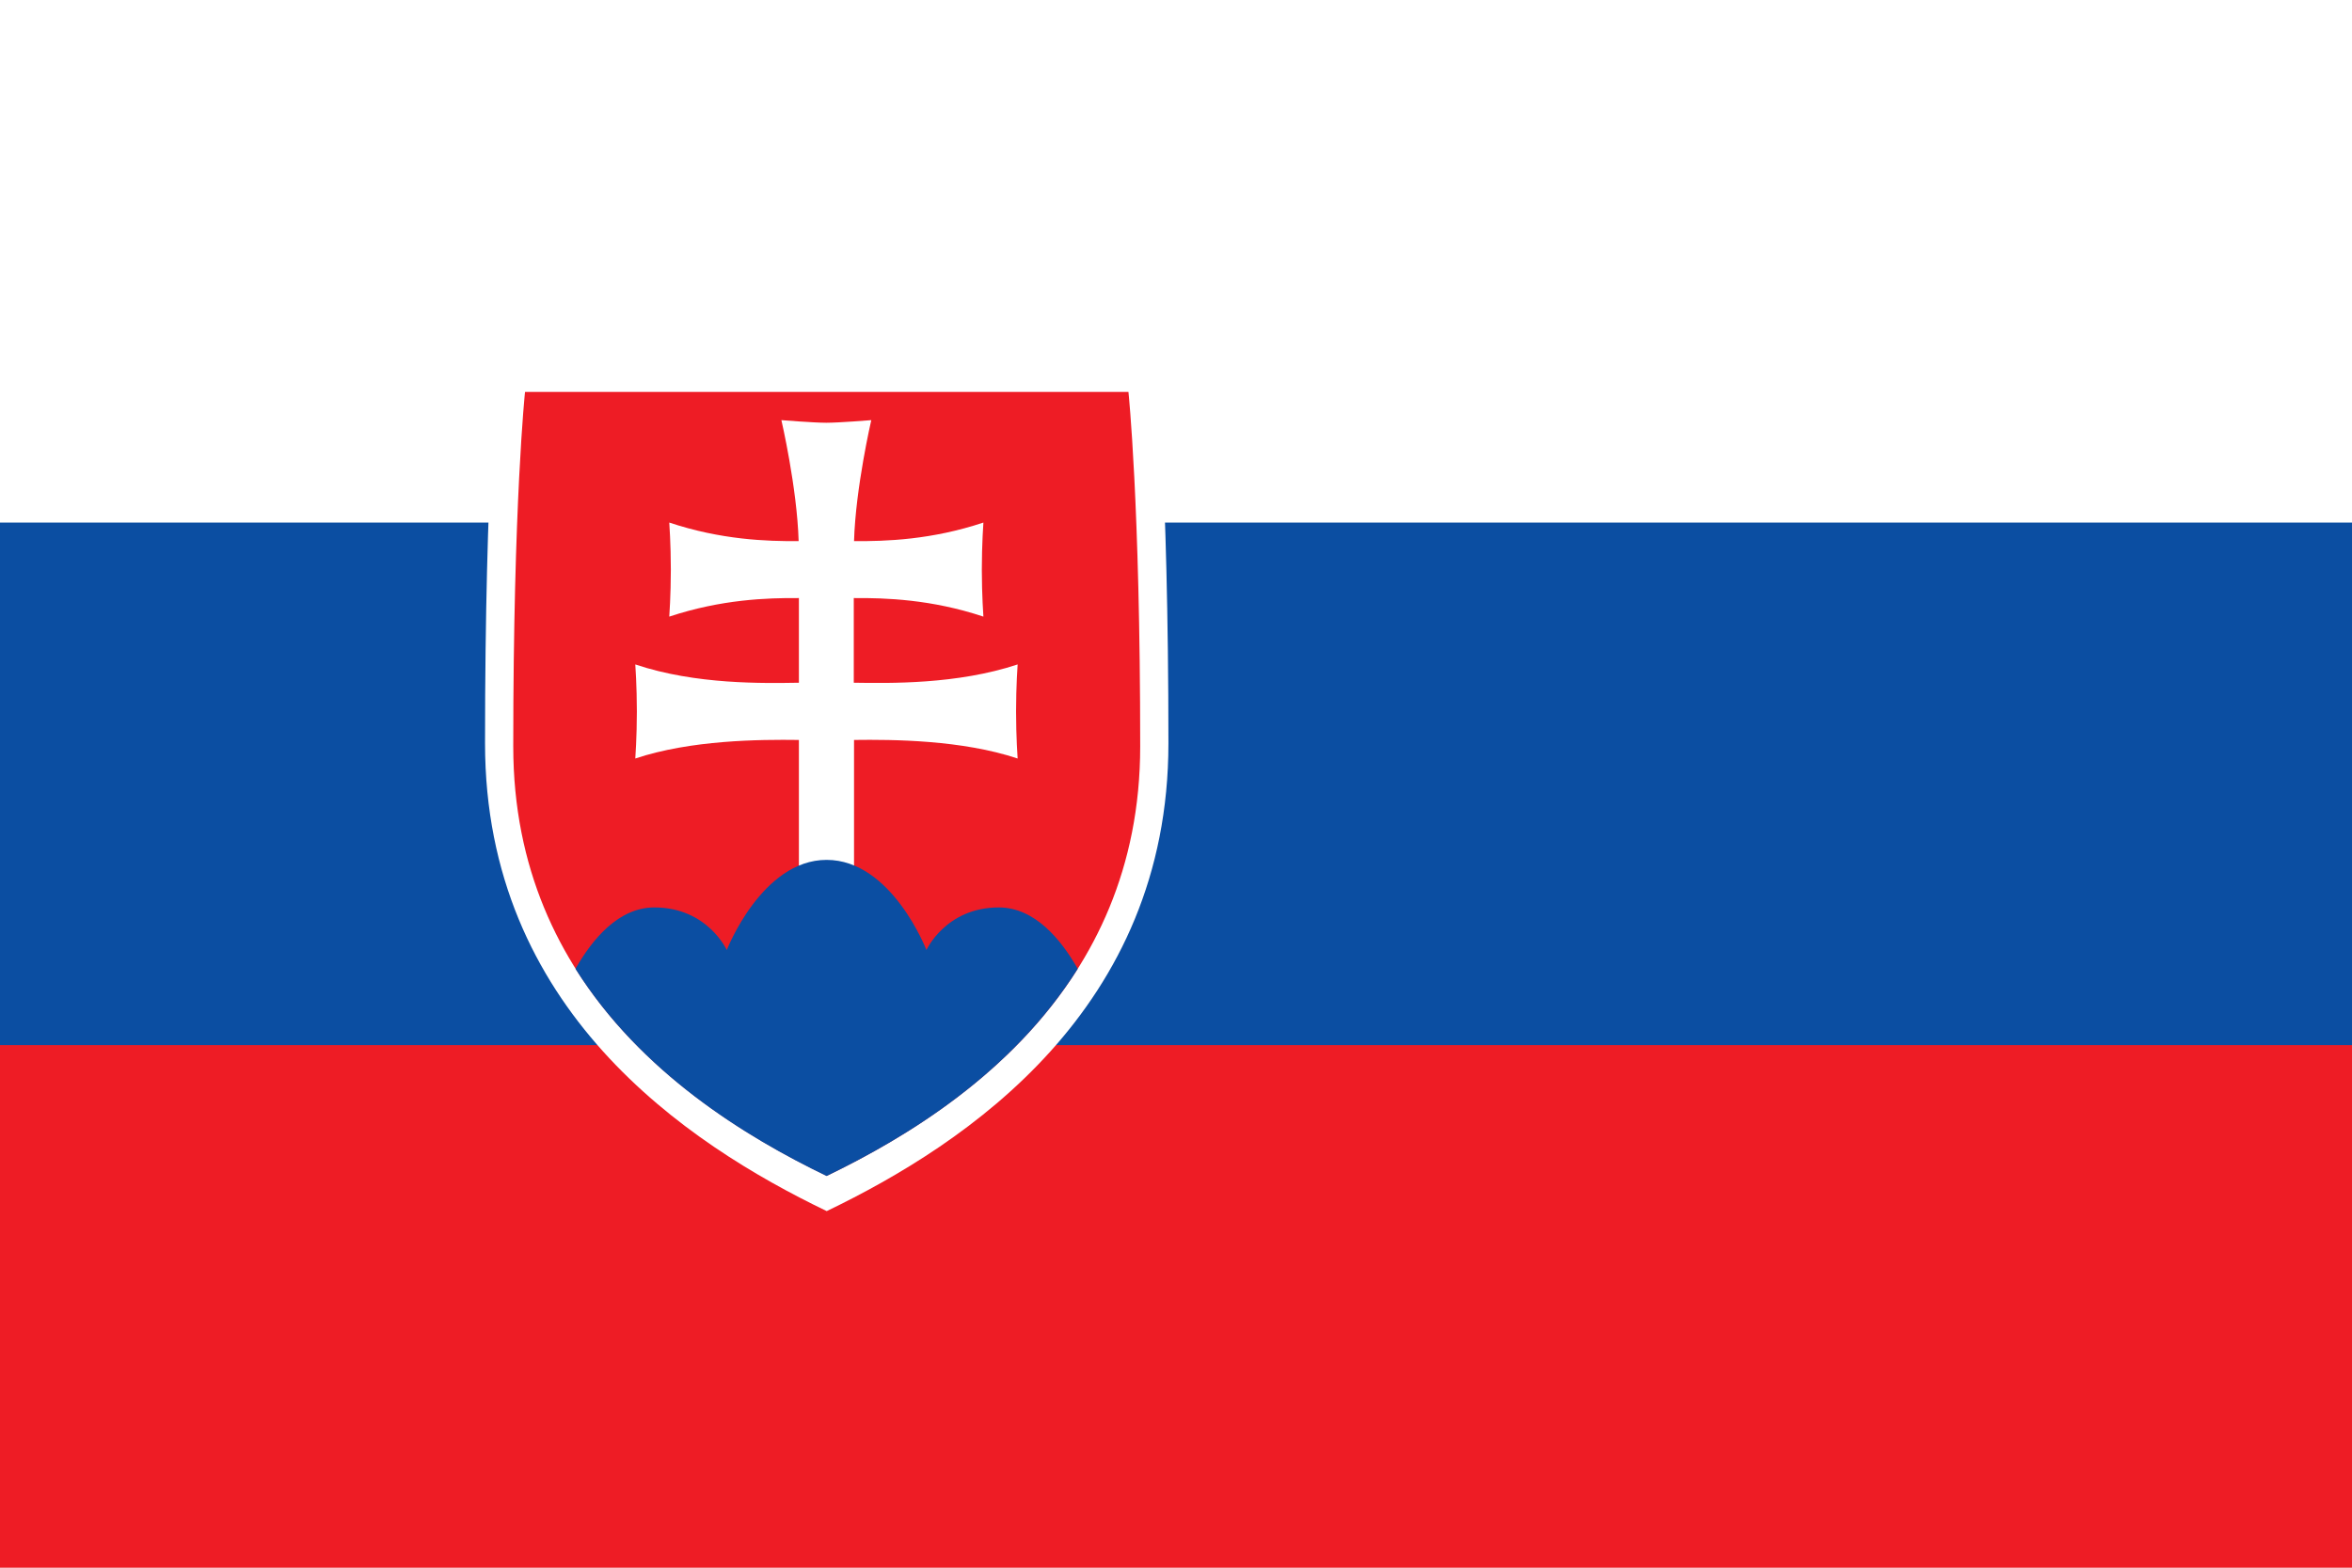
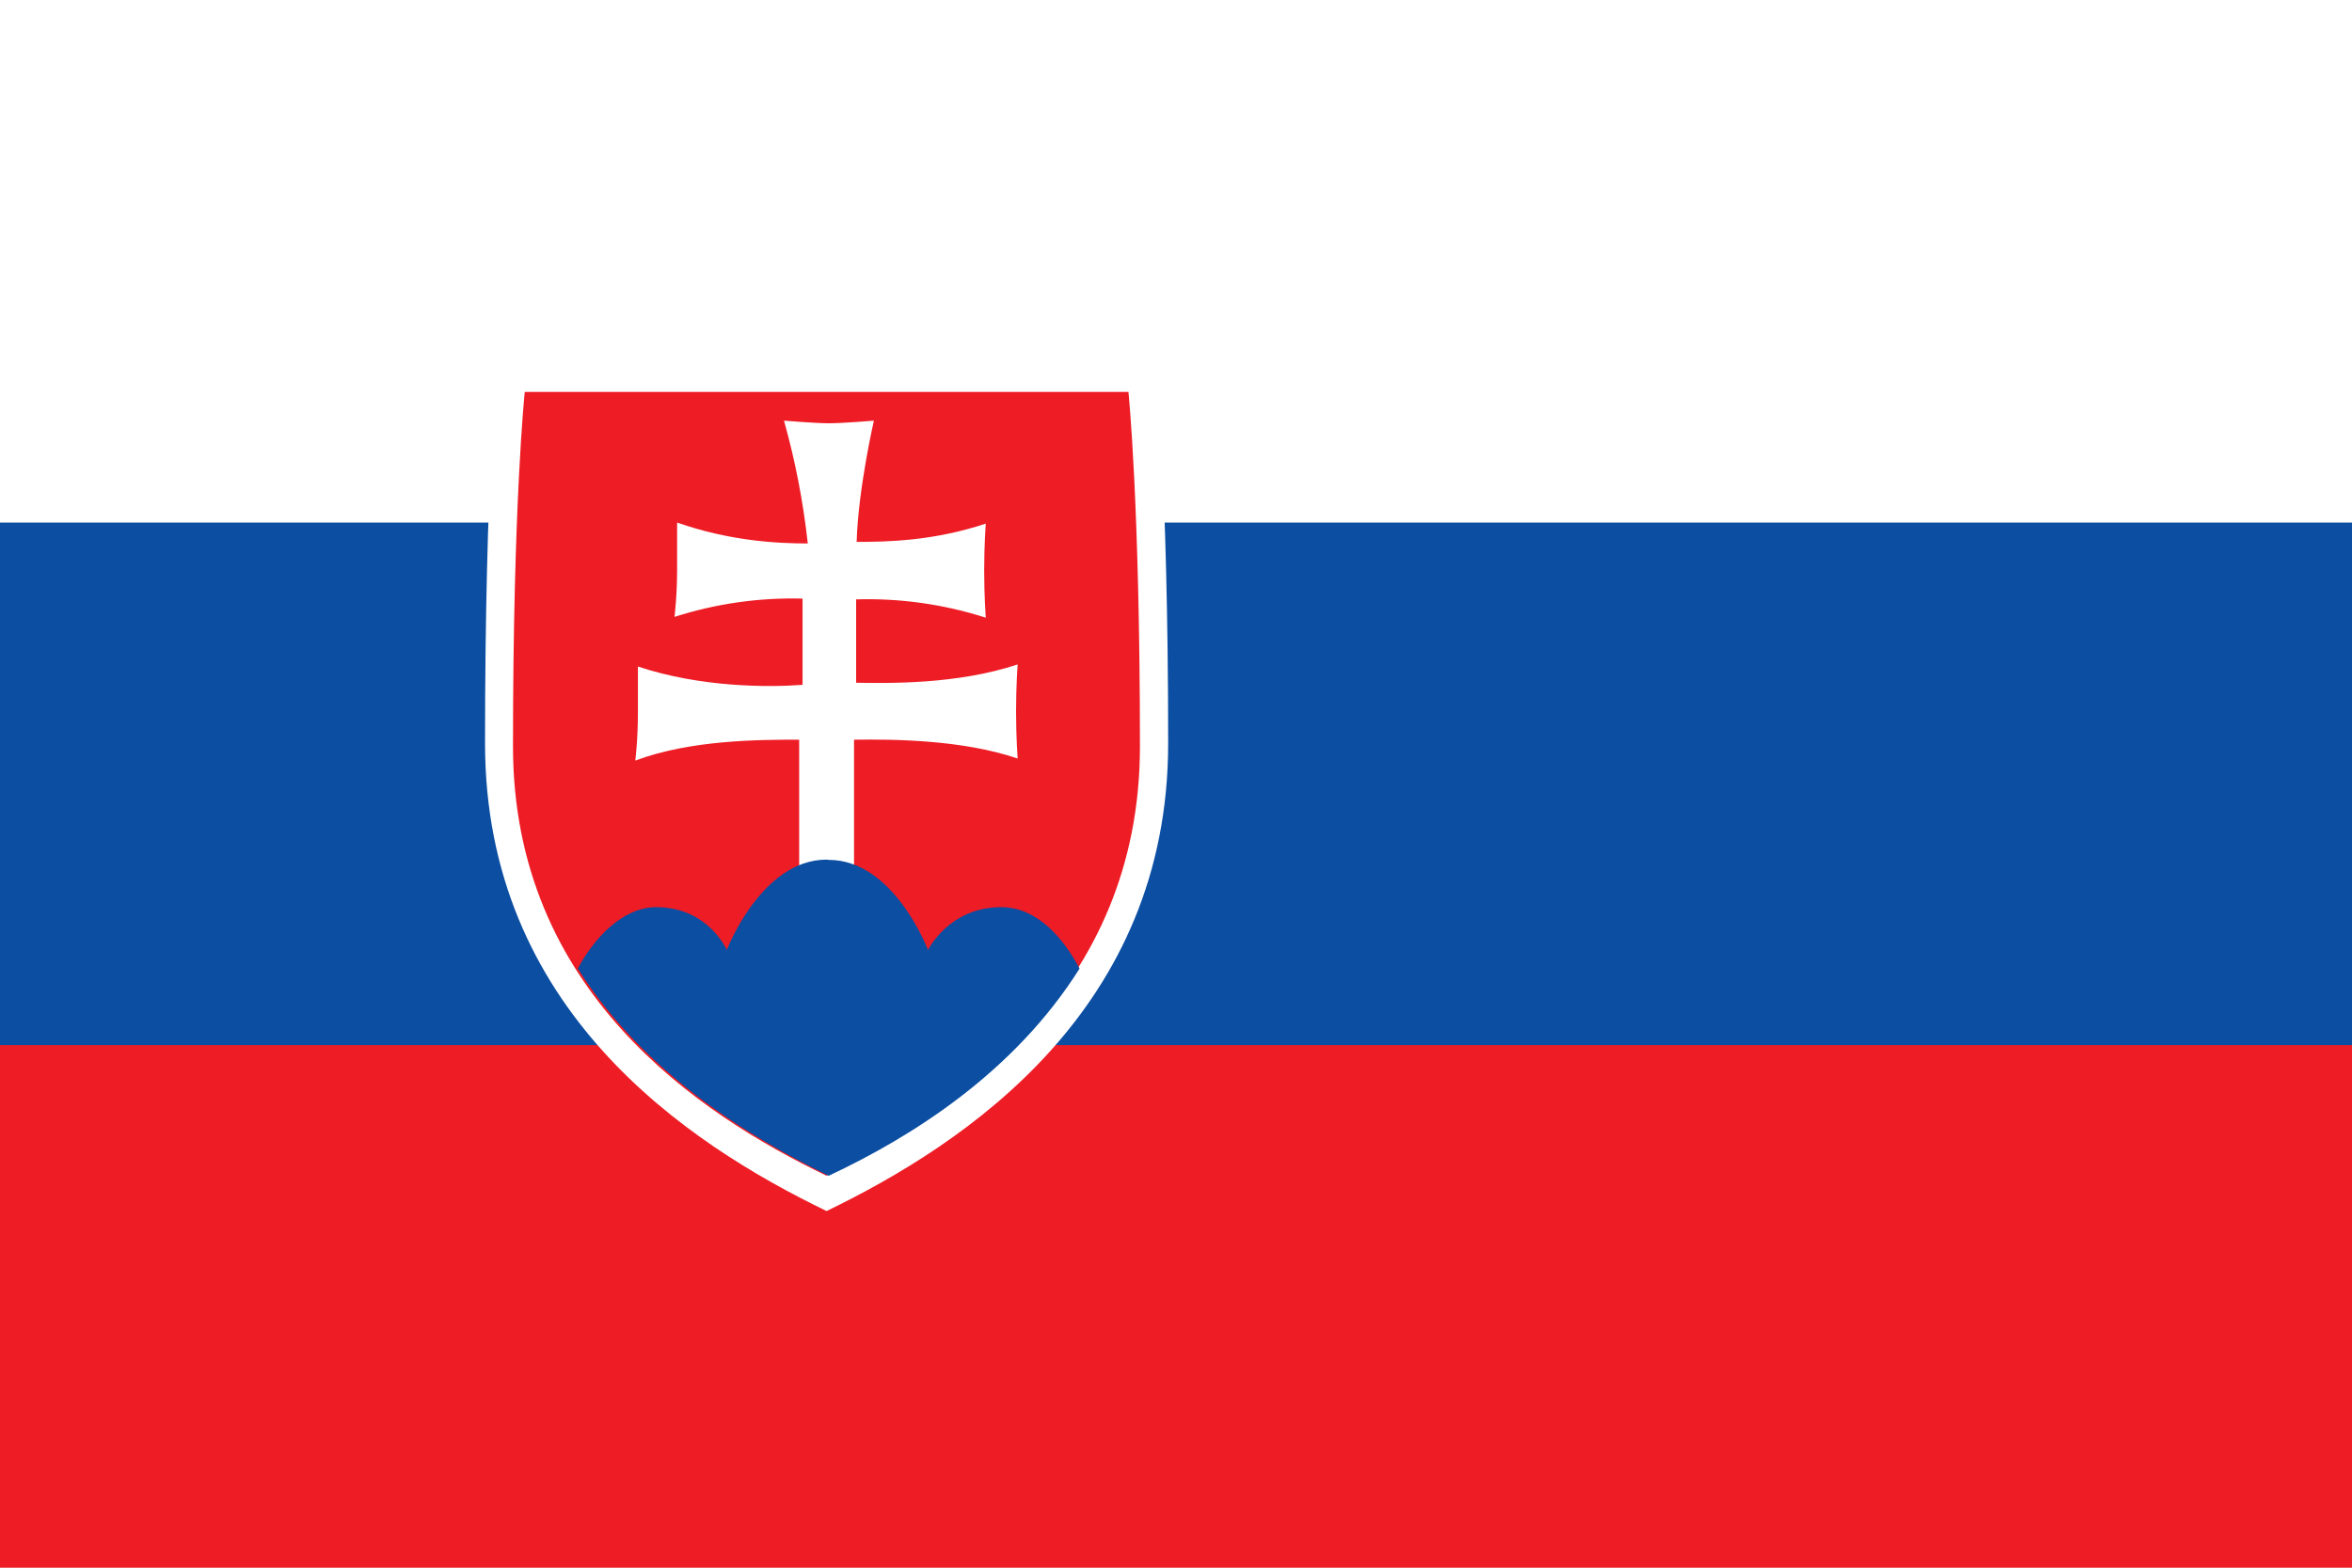
- <svg xmlns="http://www.w3.org/2000/svg" id="slovakia_flag" viewBox="0 0 9 6">
-   <rect width="9" fill="#ee1c25" height="6" />
-   <rect width="9" fill="#0b4ea2" height="4" />
-   <rect width="9" fill="#fff" height="2" />
-   <path d="m3.163 4.635c-0.538-0.259-1.307-0.773-1.307-1.79s0.049-1.48 0.049-1.48h2.517s0.049 0.463 0.049 1.48c0 1.017-0.769 1.531-1.307 1.79z" fill="#fff" />
-   <path d="m3.163 4.5c-0.493-0.238-1.199-0.709-1.199-1.643 0-0.933 0.045-1.357 0.045-1.357h2.309s0.045 0.424 0.045 1.357c0 0.933-0.706 1.405-1.199 1.643z" fill="#ee1c25" />
-   <path d="m3.268 2.613c0.134 0.002 0.394 0.007 0.626-0.07 0 0-0.006 0.083-0.006 0.18 0 0.097 0.006 0.18 0.006 0.18-0.213-0.071-0.476-0.073-0.626-0.071v0.515h-0.211v-0.515c-0.151-0.002-0.413-0-0.626 0.071 0 0 0.006-0.083 0.006-0.18 0-0.097-0.006-0.18-0.006-0.18 0.232 0.078 0.493 0.072 0.626 0.07v-0.324c-0.122-0.001-0.297 0.005-0.496 0.071 0 0 0.006-0.083 0.006-0.18 0-0.097-0.006-0.18-0.006-0.18 0.198 0.066 0.373 0.072 0.495 0.071-0.006-0.205-0.066-0.463-0.066-0.463s0.123 0.01 0.172 0.01c0.049 0 0.172-0.01 0.172-0.01s-0.06 0.258-0.066 0.463c0.122 0.001 0.297-0.005 0.495-0.071 0 0-0.006 0.083-0.006 0.18 0 0.097 0.006 0.18 0.006 0.18-0.198-0.066-0.374-0.072-0.496-0.071v0.324z" fill="#fff" />
-   <path d="m3.163 3.291c-0.248 0-0.382 0.345-0.382 0.345s-0.074-0.163-0.277-0.163c-0.137 0-0.238 0.122-0.302 0.235 0.25 0.397 0.648 0.642 0.961 0.793 0.313-0.151 0.711-0.396 0.961-0.793-0.064-0.113-0.165-0.235-0.302-0.235-0.203 0-0.277 0.163-0.277 0.163s-0.133-0.345-0.382-0.345z" fill="#0b4ea2" />
+ <svg xmlns="http://www.w3.org/2000/svg" viewBox="0 0 9 6">
+   <path fill="#ee1c25" d="M0 0h9v6H0z" />
+   <path fill="#0b4ea2" d="M0 0h9v4H0z" />
+   <path fill="#fff" d="M0 0h9v2H0z" />
+   <path d="M3.163 4.635c-.538-.26-1.307-.773-1.307-1.79s.048-1.48.048-1.48H4.42s.05.463.05 1.48-.77 1.53-1.307 1.79z" fill="#fff" />
+   <path d="M3.163 4.5c-.494-.238-1.2-.71-1.2-1.643S2.008 1.5 2.008 1.5h2.31s.044.424.044 1.357c0 .934-.706 1.405-1.2 1.643z" fill="#ee1c25" />
+   <path d="M3.268 2.613c.134.002.394.007.626-.07 0 0-.006.083-.006.18 0 .096.006.18.006.18-.212-.072-.475-.074-.626-.072v.52h-.21v-.52c-.15 0-.414 0-.627.08 0 0 .01-.08.01-.18v-.18c.24.08.5.08.63.07v-.33a1.48 1.48 0 0 0-.49.07s.01-.08.01-.18V2c.2.07.38.08.5.08A2.91 2.91 0 0 0 3 1.61s.122.01.172.01c.05 0 .172-.01.172-.01s-.06.26-.066.464c.12 0 .296-.004.494-.07 0 0-.006.083-.006.18 0 .096.006.18.006.18a1.48 1.48 0 0 0-.496-.07v.322z" fill="#fff" />
+   <path d="M3.163 3.29c-.25 0-.382.346-.382.346s-.07-.164-.27-.164c-.13 0-.24.122-.3.235.25.397.65.642.96.793.32-.15.71-.396.96-.793-.06-.113-.16-.235-.3-.235-.2 0-.28.164-.28.164s-.13-.345-.38-.345z" fill="#0b4ea2" />
</svg>
